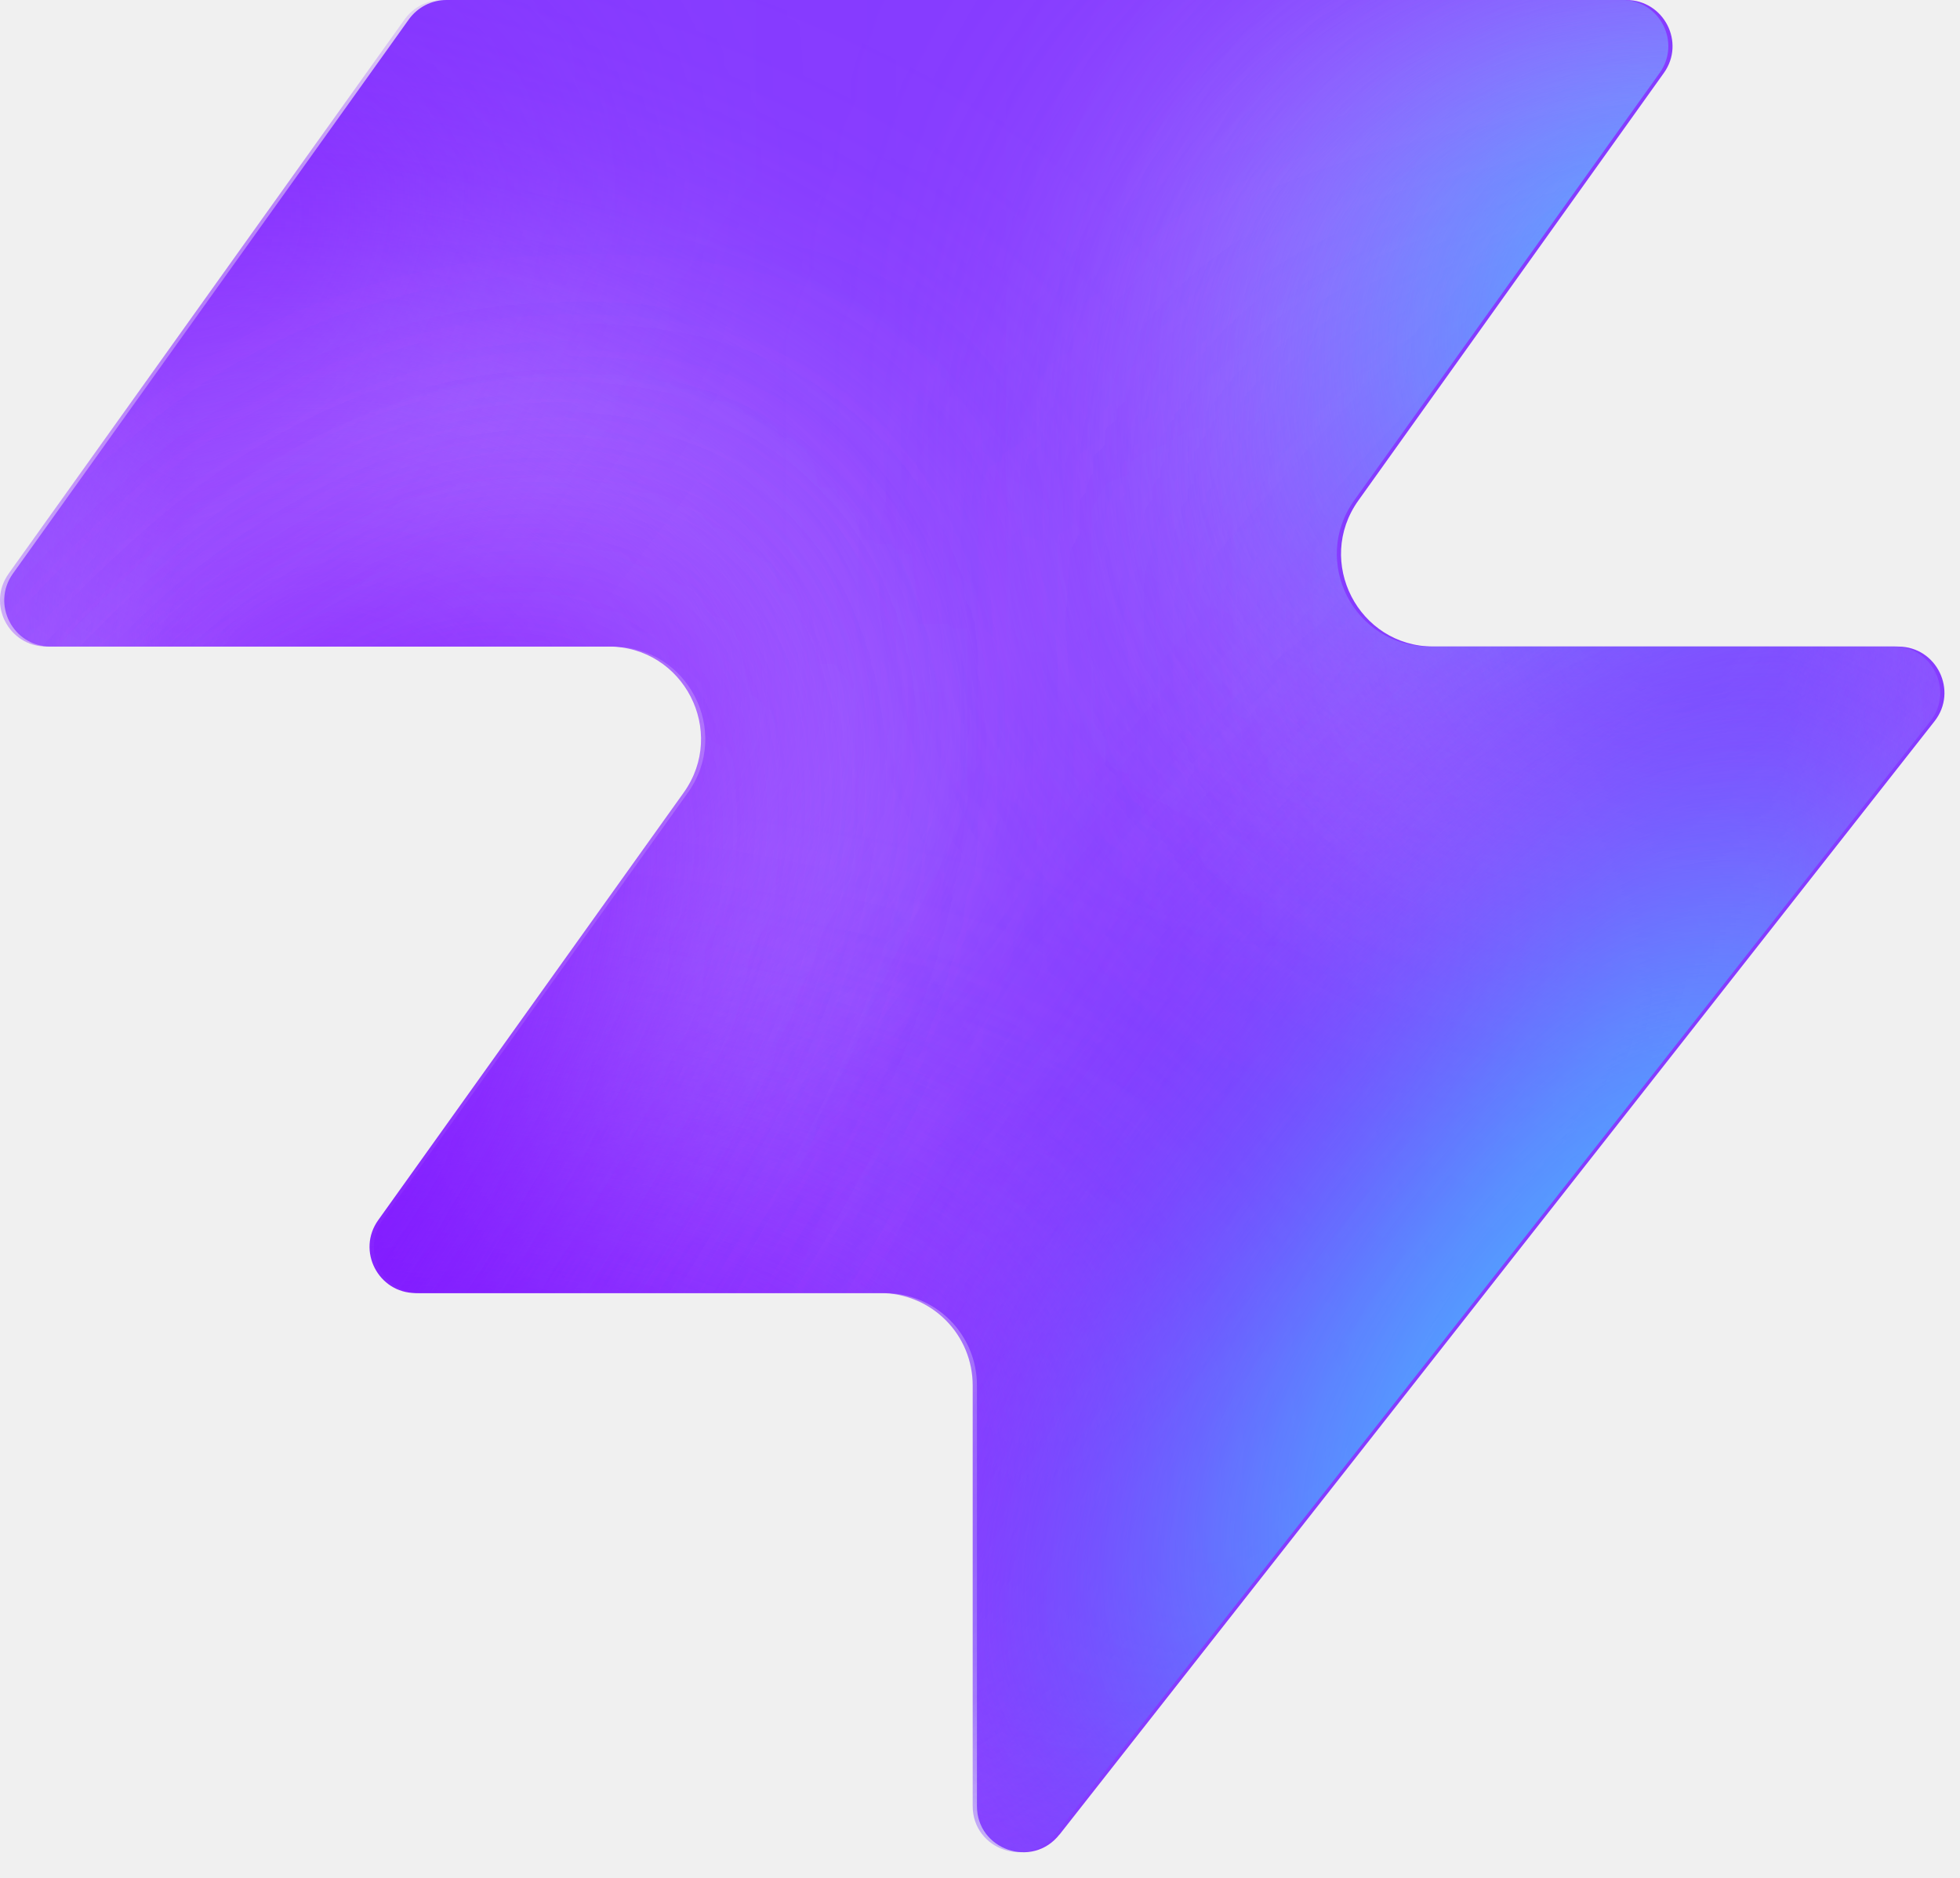
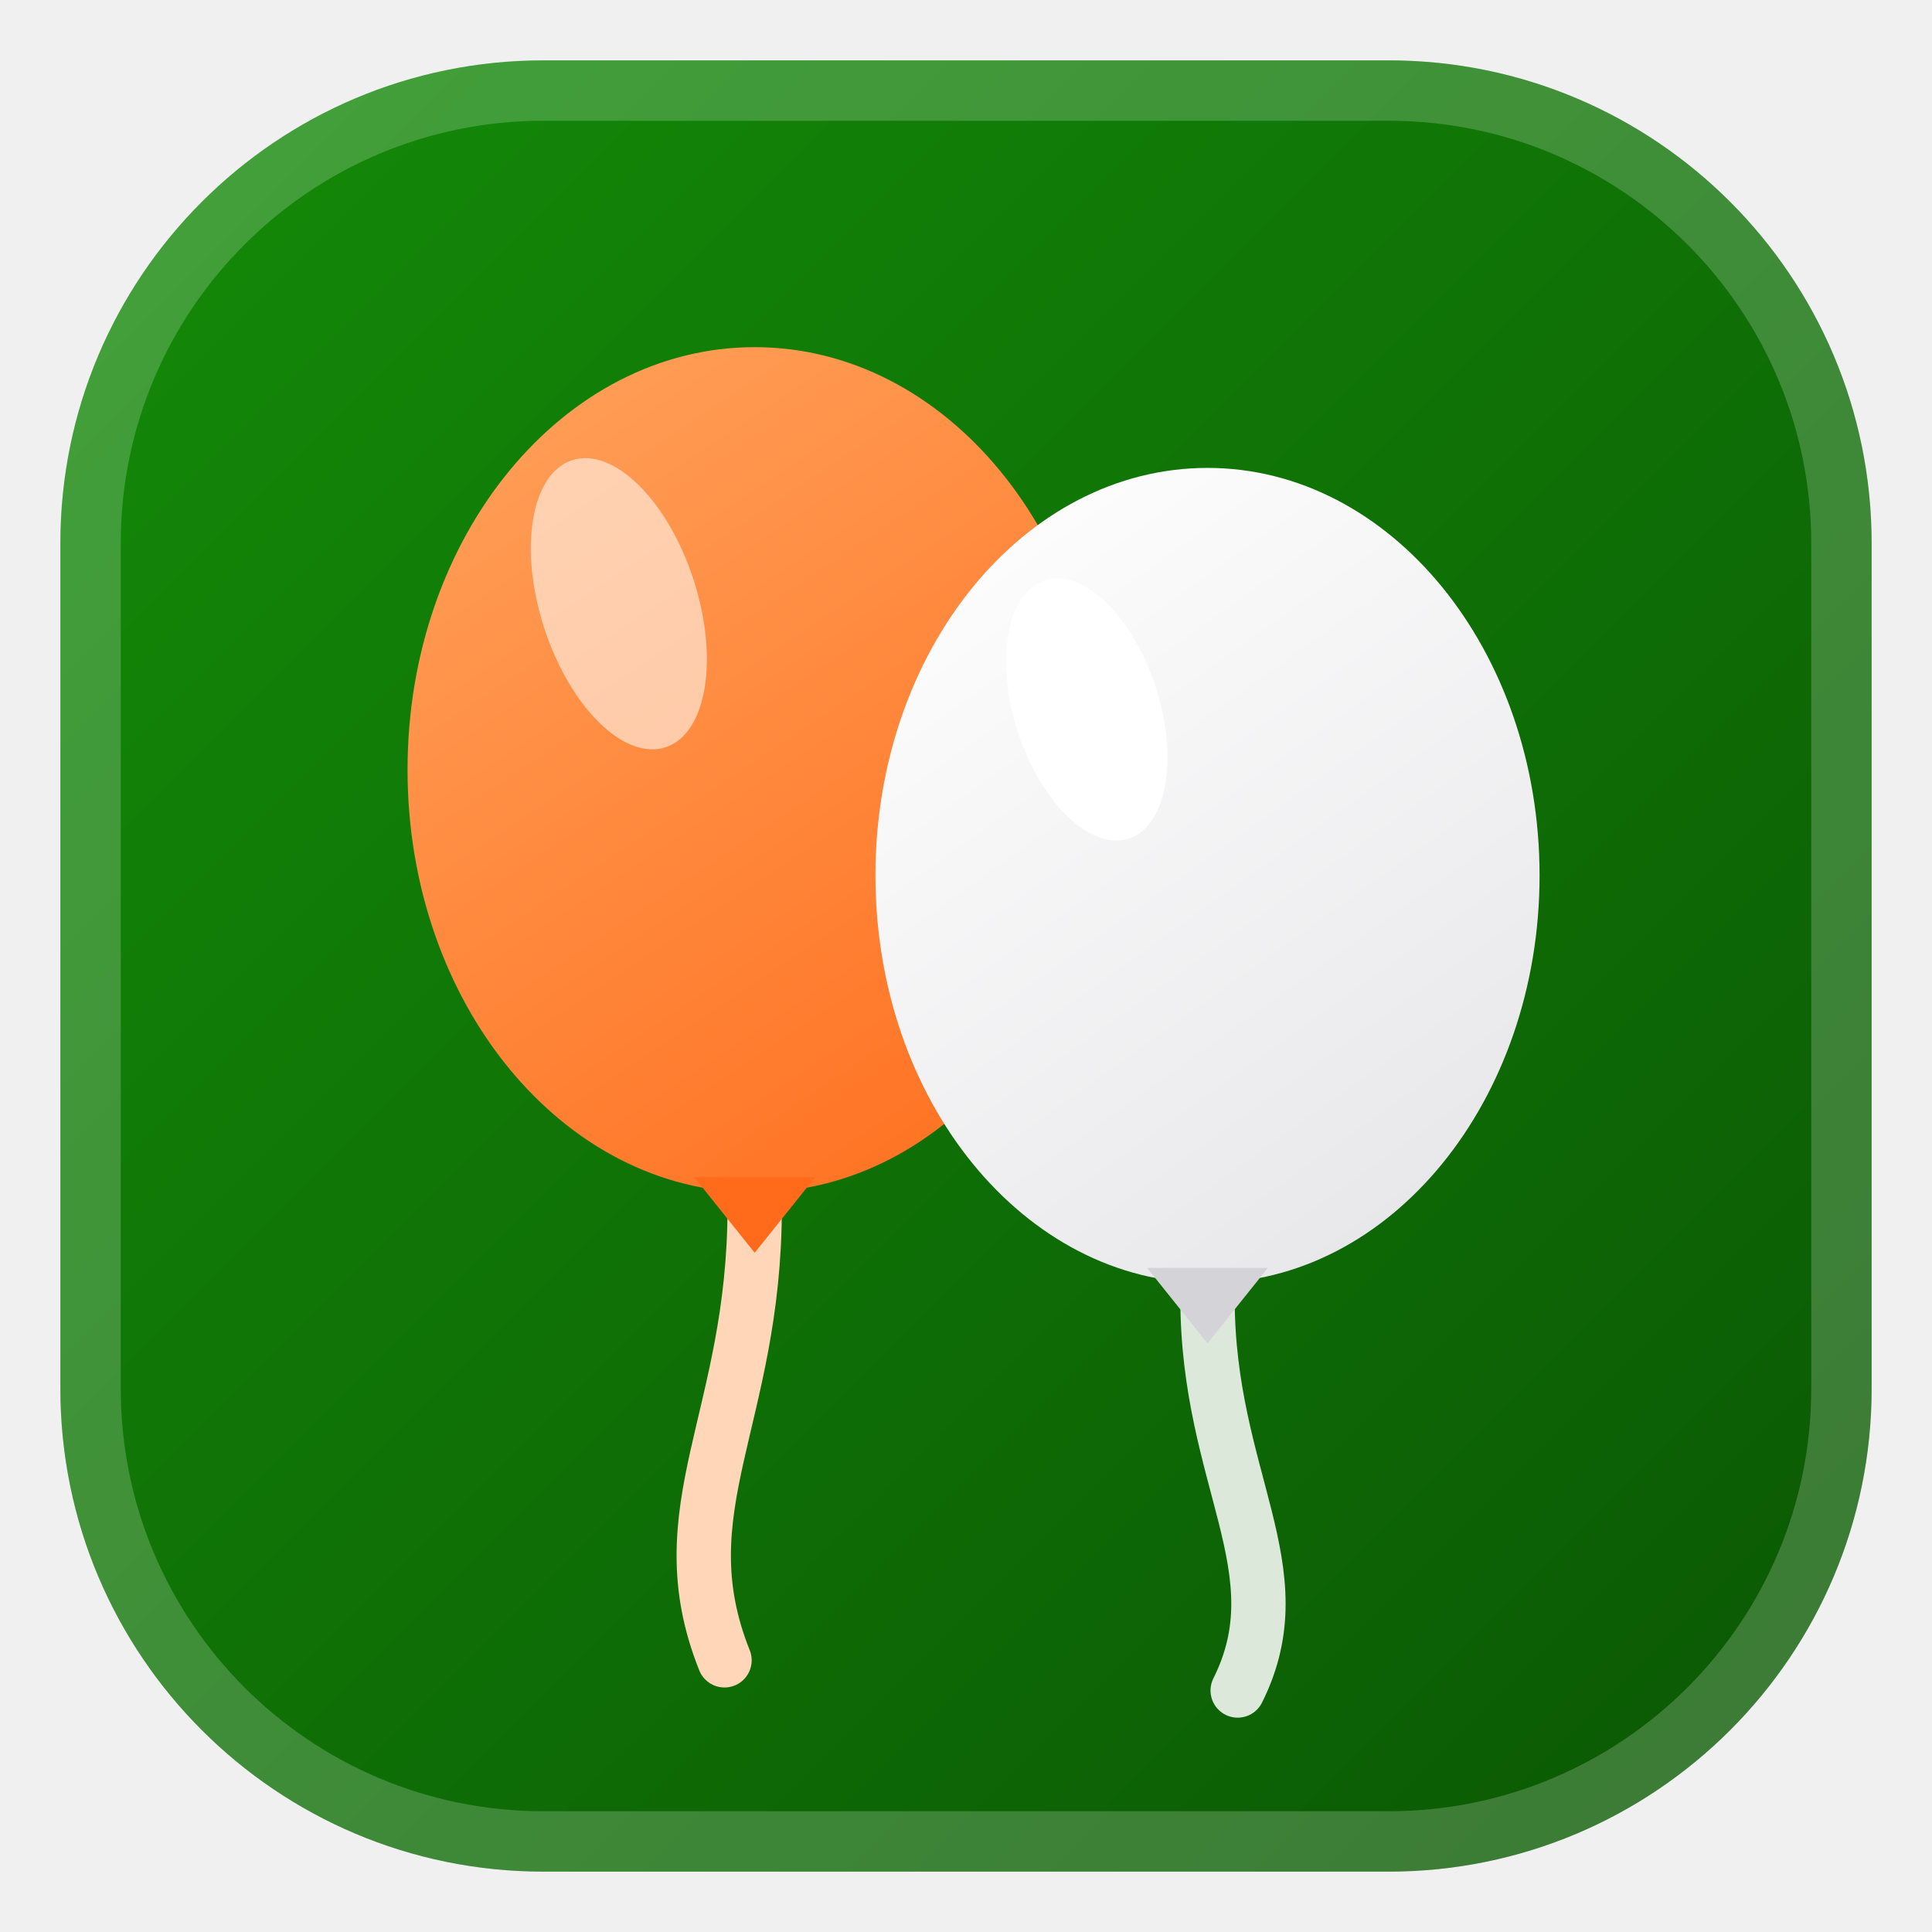
- <svg xmlns="http://www.w3.org/2000/svg" width="48" height="46" fill="none" viewBox="0 0 48 46">
-   <path fill="#863bff" d="M25.946 44.938c-.664.845-2.021.375-2.021-.698V33.937a2.26 2.26 0 0 0-2.262-2.262H10.287c-.92 0-1.456-1.04-.92-1.788l7.48-10.471c1.07-1.497 0-3.578-1.842-3.578H1.237c-.92 0-1.456-1.04-.92-1.788L10.013.474c.214-.297.556-.474.92-.474h28.894c.92 0 1.456 1.04.92 1.788l-7.48 10.471c-1.07 1.498 0 3.579 1.842 3.579h11.377c.943 0 1.473 1.088.89 1.83L25.947 44.94z" style="fill:#863bff;fill:color(display-p3 .525 .23 1);fill-opacity:1" />
-   <mask id="a" width="48" height="46" x="0" y="0" maskUnits="userSpaceOnUse" style="mask-type:alpha">
-     <path fill="#000" d="M25.842 44.938c-.664.844-2.021.375-2.021-.698V33.937a2.26 2.26 0 0 0-2.262-2.262H10.183c-.92 0-1.456-1.04-.92-1.788l7.48-10.471c1.07-1.498 0-3.579-1.842-3.579H1.133c-.92 0-1.456-1.04-.92-1.787L9.91.473c.214-.297.556-.474.92-.474h28.894c.92 0 1.456 1.04.92 1.788l-7.48 10.471c-1.07 1.498 0 3.578 1.842 3.578h11.377c.943 0 1.473 1.088.89 1.832L25.843 44.94z" style="fill:#000;fill-opacity:1" />
-   </mask>
-   <g mask="url(#a)">
-     <g filter="url(#b)">
-       <ellipse cx="5.508" cy="14.704" fill="#ede6ff" rx="5.508" ry="14.704" style="fill:#ede6ff;fill:color(display-p3 .927 .903 1);fill-opacity:1" transform="matrix(.00324 1 1 -.00324 -4.47 31.516)" />
-     </g>
-     <g filter="url(#c)">
-       <ellipse cx="10.399" cy="29.851" fill="#ede6ff" rx="10.399" ry="29.851" style="fill:#ede6ff;fill:color(display-p3 .927 .903 1);fill-opacity:1" transform="matrix(.00324 1 1 -.00324 -39.328 7.883)" />
-     </g>
-     <g filter="url(#d)">
-       <ellipse cx="5.508" cy="30.487" fill="#7e14ff" rx="5.508" ry="30.487" style="fill:#7e14ff;fill:color(display-p3 .492 .077 1);fill-opacity:1" transform="rotate(89.814 -25.913 -14.639)scale(1 -1)" />
-     </g>
-     <g filter="url(#e)">
-       <ellipse cx="5.508" cy="30.599" fill="#7e14ff" rx="5.508" ry="30.599" style="fill:#7e14ff;fill:color(display-p3 .492 .077 1);fill-opacity:1" transform="rotate(89.814 -32.644 -3.334)scale(1 -1)" />
-     </g>
-     <g filter="url(#f)">
-       <ellipse cx="5.508" cy="30.599" fill="#7e14ff" rx="5.508" ry="30.599" style="fill:#7e14ff;fill:color(display-p3 .492 .077 1);fill-opacity:1" transform="matrix(.00324 1 1 -.00324 -34.34 30.47)" />
-     </g>
-     <g filter="url(#g)">
-       <ellipse cx="14.072" cy="22.078" fill="#ede6ff" rx="14.072" ry="22.078" style="fill:#ede6ff;fill:color(display-p3 .927 .903 1);fill-opacity:1" transform="rotate(93.35 24.506 48.493)scale(-1 1)" />
-     </g>
-     <g filter="url(#h)">
-       <ellipse cx="3.47" cy="21.501" fill="#7e14ff" rx="3.47" ry="21.501" style="fill:#7e14ff;fill:color(display-p3 .492 .077 1);fill-opacity:1" transform="rotate(89.009 28.708 47.59)scale(-1 1)" />
-     </g>
-     <g filter="url(#i)">
-       <ellipse cx="3.47" cy="21.501" fill="#7e14ff" rx="3.47" ry="21.501" style="fill:#7e14ff;fill:color(display-p3 .492 .077 1);fill-opacity:1" transform="rotate(89.009 28.708 47.59)scale(-1 1)" />
-     </g>
-     <g filter="url(#j)">
-       <ellipse cx=".387" cy="8.972" fill="#7e14ff" rx="4.407" ry="29.108" style="fill:#7e14ff;fill:color(display-p3 .492 .077 1);fill-opacity:1" transform="rotate(39.51 .387 8.972)" />
-     </g>
-     <g filter="url(#k)">
-       <ellipse cx="47.523" cy="-6.092" fill="#7e14ff" rx="4.407" ry="29.108" style="fill:#7e14ff;fill:color(display-p3 .492 .077 1);fill-opacity:1" transform="rotate(37.892 47.523 -6.092)" />
-     </g>
-     <g filter="url(#l)">
-       <ellipse cx="41.412" cy="6.333" fill="#47bfff" rx="5.971" ry="9.665" style="fill:#47bfff;fill:color(display-p3 .28 .748 1);fill-opacity:1" transform="rotate(37.892 41.412 6.333)" />
-     </g>
-     <g filter="url(#m)">
-       <ellipse cx="-1.879" cy="38.332" fill="#7e14ff" rx="4.407" ry="29.108" style="fill:#7e14ff;fill:color(display-p3 .492 .077 1);fill-opacity:1" transform="rotate(37.892 -1.88 38.332)" />
-     </g>
-     <g filter="url(#n)">
-       <ellipse cx="-1.879" cy="38.332" fill="#7e14ff" rx="4.407" ry="29.108" style="fill:#7e14ff;fill:color(display-p3 .492 .077 1);fill-opacity:1" transform="rotate(37.892 -1.88 38.332)" />
-     </g>
-     <g filter="url(#o)">
-       <ellipse cx="35.651" cy="29.907" fill="#7e14ff" rx="4.407" ry="29.108" style="fill:#7e14ff;fill:color(display-p3 .492 .077 1);fill-opacity:1" transform="rotate(37.892 35.651 29.907)" />
-     </g>
-     <g filter="url(#p)">
-       <ellipse cx="38.418" cy="32.4" fill="#47bfff" rx="5.971" ry="15.297" style="fill:#47bfff;fill:color(display-p3 .28 .748 1);fill-opacity:1" transform="rotate(37.892 38.418 32.4)" />
-     </g>
-   </g>
+ <svg xmlns="http://www.w3.org/2000/svg" viewBox="0 0 64 64" fill="none">
  <defs>
-     <filter id="b" width="60.045" height="41.654" x="-19.77" y="16.149" color-interpolation-filters="sRGB" filterUnits="userSpaceOnUse">
-       <feFlood flood-opacity="0" result="BackgroundImageFix" />
-       <feBlend in="SourceGraphic" in2="BackgroundImageFix" result="shape" />
-       <feGaussianBlur result="effect1_foregroundBlur_2002_17158" stdDeviation="7.659" />
-     </filter>
-     <filter id="c" width="90.34" height="51.437" x="-54.613" y="-7.533" color-interpolation-filters="sRGB" filterUnits="userSpaceOnUse">
-       <feFlood flood-opacity="0" result="BackgroundImageFix" />
-       <feBlend in="SourceGraphic" in2="BackgroundImageFix" result="shape" />
-       <feGaussianBlur result="effect1_foregroundBlur_2002_17158" stdDeviation="7.659" />
-     </filter>
-     <filter id="d" width="79.355" height="29.4" x="-49.64" y="2.03" color-interpolation-filters="sRGB" filterUnits="userSpaceOnUse">
-       <feFlood flood-opacity="0" result="BackgroundImageFix" />
-       <feBlend in="SourceGraphic" in2="BackgroundImageFix" result="shape" />
-       <feGaussianBlur result="effect1_foregroundBlur_2002_17158" stdDeviation="4.596" />
-     </filter>
-     <filter id="e" width="79.579" height="29.4" x="-45.045" y="20.029" color-interpolation-filters="sRGB" filterUnits="userSpaceOnUse">
-       <feFlood flood-opacity="0" result="BackgroundImageFix" />
-       <feBlend in="SourceGraphic" in2="BackgroundImageFix" result="shape" />
-       <feGaussianBlur result="effect1_foregroundBlur_2002_17158" stdDeviation="4.596" />
-     </filter>
-     <filter id="f" width="79.579" height="29.4" x="-43.513" y="21.178" color-interpolation-filters="sRGB" filterUnits="userSpaceOnUse">
-       <feFlood flood-opacity="0" result="BackgroundImageFix" />
-       <feBlend in="SourceGraphic" in2="BackgroundImageFix" result="shape" />
-       <feGaussianBlur result="effect1_foregroundBlur_2002_17158" stdDeviation="4.596" />
-     </filter>
-     <filter id="g" width="74.749" height="58.852" x="15.756" y="-17.901" color-interpolation-filters="sRGB" filterUnits="userSpaceOnUse">
-       <feFlood flood-opacity="0" result="BackgroundImageFix" />
-       <feBlend in="SourceGraphic" in2="BackgroundImageFix" result="shape" />
-       <feGaussianBlur result="effect1_foregroundBlur_2002_17158" stdDeviation="7.659" />
-     </filter>
-     <filter id="h" width="61.377" height="25.362" x="23.548" y="2.284" color-interpolation-filters="sRGB" filterUnits="userSpaceOnUse">
-       <feFlood flood-opacity="0" result="BackgroundImageFix" />
-       <feBlend in="SourceGraphic" in2="BackgroundImageFix" result="shape" />
-       <feGaussianBlur result="effect1_foregroundBlur_2002_17158" stdDeviation="4.596" />
-     </filter>
-     <filter id="i" width="61.377" height="25.362" x="23.548" y="2.284" color-interpolation-filters="sRGB" filterUnits="userSpaceOnUse">
-       <feFlood flood-opacity="0" result="BackgroundImageFix" />
-       <feBlend in="SourceGraphic" in2="BackgroundImageFix" result="shape" />
-       <feGaussianBlur result="effect1_foregroundBlur_2002_17158" stdDeviation="4.596" />
-     </filter>
-     <filter id="j" width="56.045" height="63.649" x="-27.636" y="-22.853" color-interpolation-filters="sRGB" filterUnits="userSpaceOnUse">
-       <feFlood flood-opacity="0" result="BackgroundImageFix" />
-       <feBlend in="SourceGraphic" in2="BackgroundImageFix" result="shape" />
-       <feGaussianBlur result="effect1_foregroundBlur_2002_17158" stdDeviation="4.596" />
-     </filter>
-     <filter id="k" width="54.814" height="64.646" x="20.116" y="-38.415" color-interpolation-filters="sRGB" filterUnits="userSpaceOnUse">
-       <feFlood flood-opacity="0" result="BackgroundImageFix" />
-       <feBlend in="SourceGraphic" in2="BackgroundImageFix" result="shape" />
-       <feGaussianBlur result="effect1_foregroundBlur_2002_17158" stdDeviation="4.596" />
-     </filter>
-     <filter id="l" width="33.541" height="35.313" x="24.641" y="-11.323" color-interpolation-filters="sRGB" filterUnits="userSpaceOnUse">
-       <feFlood flood-opacity="0" result="BackgroundImageFix" />
-       <feBlend in="SourceGraphic" in2="BackgroundImageFix" result="shape" />
-       <feGaussianBlur result="effect1_foregroundBlur_2002_17158" stdDeviation="4.596" />
-     </filter>
-     <filter id="m" width="54.814" height="64.646" x="-29.286" y="6.009" color-interpolation-filters="sRGB" filterUnits="userSpaceOnUse">
-       <feFlood flood-opacity="0" result="BackgroundImageFix" />
-       <feBlend in="SourceGraphic" in2="BackgroundImageFix" result="shape" />
-       <feGaussianBlur result="effect1_foregroundBlur_2002_17158" stdDeviation="4.596" />
-     </filter>
-     <filter id="n" width="54.814" height="64.646" x="-29.286" y="6.009" color-interpolation-filters="sRGB" filterUnits="userSpaceOnUse">
-       <feFlood flood-opacity="0" result="BackgroundImageFix" />
-       <feBlend in="SourceGraphic" in2="BackgroundImageFix" result="shape" />
-       <feGaussianBlur result="effect1_foregroundBlur_2002_17158" stdDeviation="4.596" />
-     </filter>
-     <filter id="o" width="54.814" height="64.646" x="8.244" y="-2.416" color-interpolation-filters="sRGB" filterUnits="userSpaceOnUse">
-       <feFlood flood-opacity="0" result="BackgroundImageFix" />
-       <feBlend in="SourceGraphic" in2="BackgroundImageFix" result="shape" />
-       <feGaussianBlur result="effect1_foregroundBlur_2002_17158" stdDeviation="4.596" />
-     </filter>
-     <filter id="p" width="39.409" height="43.623" x="18.713" y="10.588" color-interpolation-filters="sRGB" filterUnits="userSpaceOnUse">
-       <feFlood flood-opacity="0" result="BackgroundImageFix" />
-       <feBlend in="SourceGraphic" in2="BackgroundImageFix" result="shape" />
-       <feGaussianBlur result="effect1_foregroundBlur_2002_17158" stdDeviation="4.596" />
-     </filter>
+     <linearGradient id="bgGrad" x1="6" y1="6" x2="58" y2="58" gradientUnits="userSpaceOnUse">
+       <stop offset="0%" stop-color="#138808" />
+       <stop offset="100%" stop-color="#0B5A04" />
+     </linearGradient>
+     <linearGradient id="saffronBalloon" x1="16" y1="12" x2="36" y2="42" gradientUnits="userSpaceOnUse">
+       <stop offset="0%" stop-color="#FFA059" />
+       <stop offset="100%" stop-color="#FF6B1A" />
+     </linearGradient>
+     <linearGradient id="ivoryBalloon" x1="30" y1="16" x2="50" y2="44" gradientUnits="userSpaceOnUse">
+       <stop offset="0%" stop-color="#FFFFFF" />
+       <stop offset="100%" stop-color="#E4E4E7" />
+     </linearGradient>
  </defs>
+   <rect x="2" y="2" width="60" height="60" rx="16" fill="url(#bgGrad)" />
+   <rect x="3" y="3" width="58" height="58" rx="15" stroke="#FFFFFF" stroke-opacity="0.2" stroke-width="2" />
+   <path d="M25 40 C25 47, 22 50, 24 55" stroke="#FFD6B8" stroke-width="1.8" stroke-linecap="round" fill="none" />
+   <ellipse cx="25" cy="25.5" rx="11.5" ry="14" fill="url(#saffronBalloon)" />
+   <path d="M23 39 L27 39 L25 41.5 Z" fill="#FF6B1A" />
+   <ellipse cx="20.5" cy="20" rx="2.6" ry="5" transform="rotate(-18 20.5 20)" fill="#FFFFFF" fill-opacity="0.55" />
+   <path d="M40 43 C40 49, 43 52, 41 56" stroke="#FFFFFF" stroke-opacity="0.85" stroke-width="1.8" stroke-linecap="round" fill="none" />
+   <ellipse cx="40" cy="29" rx="11" ry="13.5" fill="url(#ivoryBalloon)" />
+   <path d="M38 42 L42 42 L40 44.5 Z" fill="#D4D4D8" />
+   <ellipse cx="36" cy="23.5" rx="2.4" ry="4.5" transform="rotate(-18 36 23.5)" fill="#FFFFFF" />
</svg>
